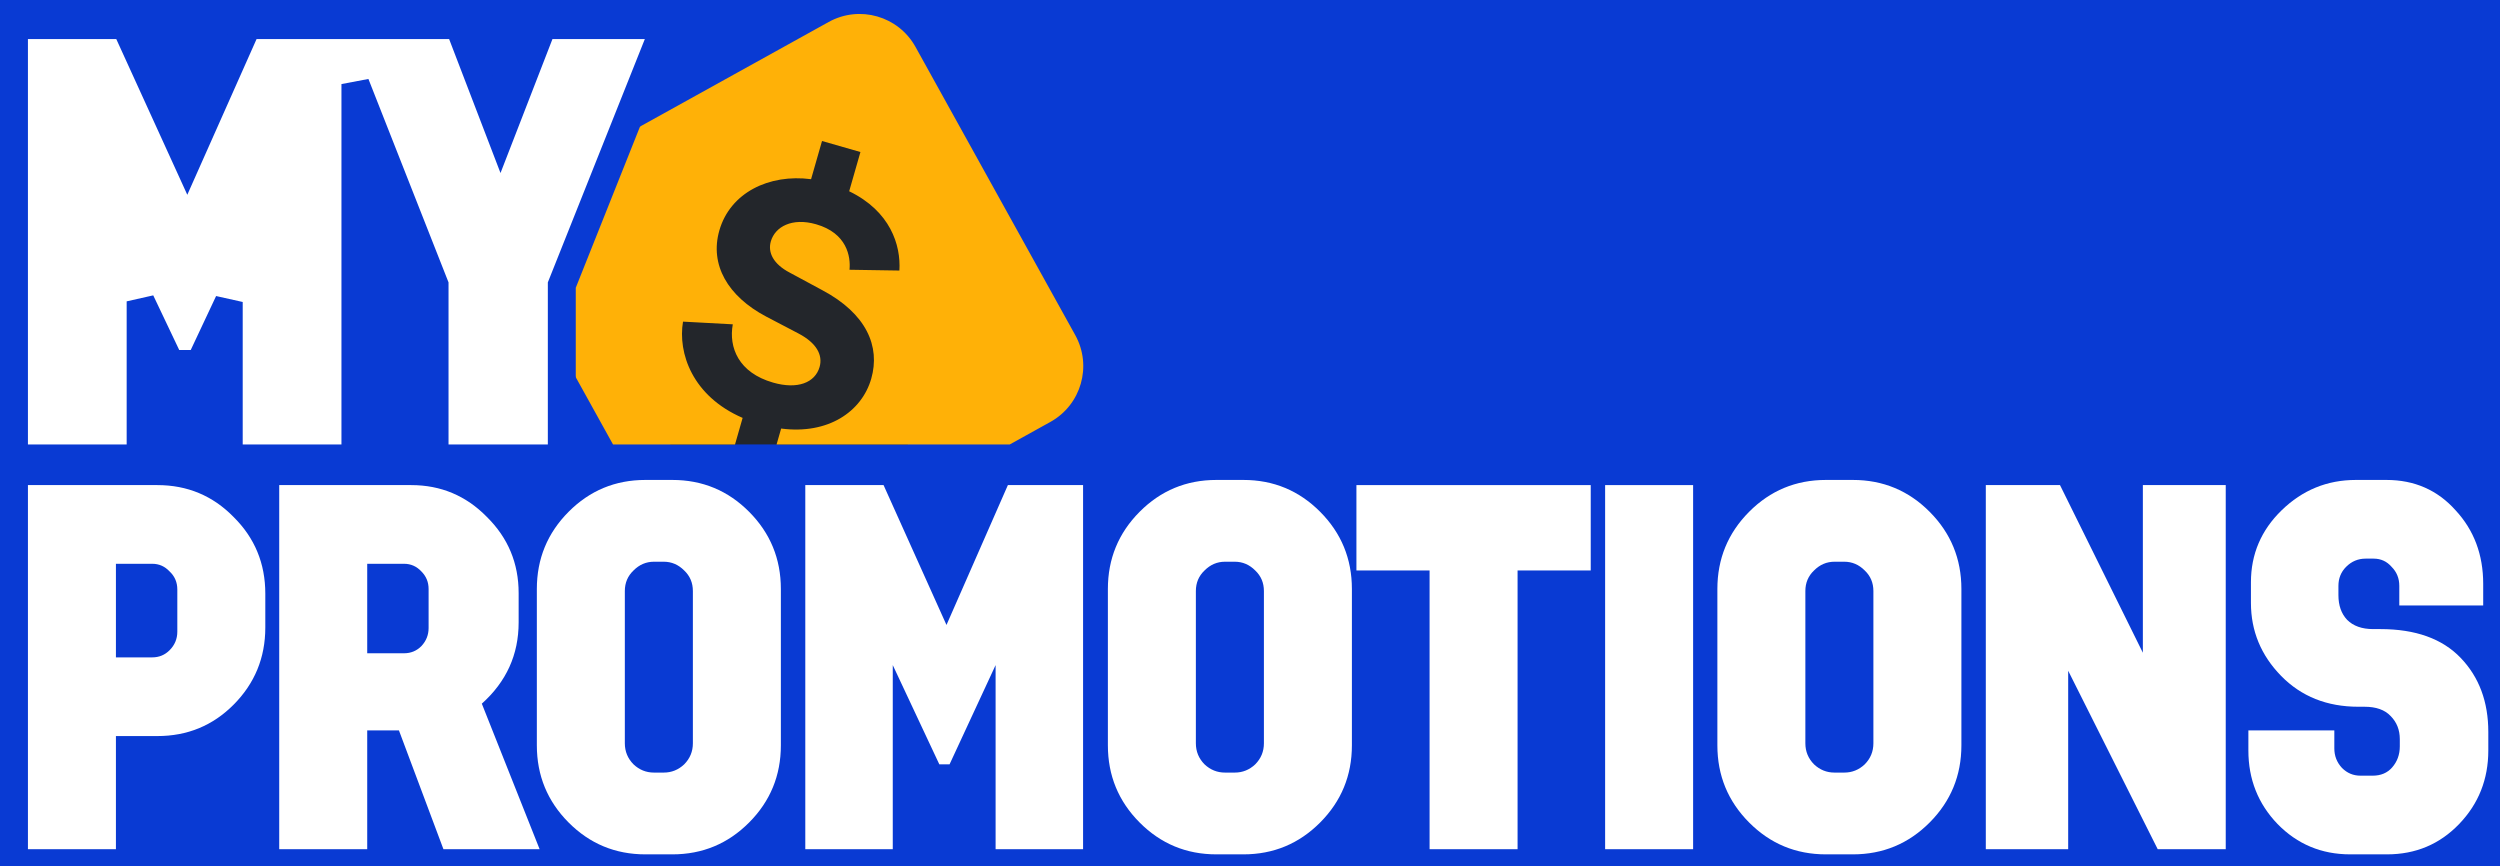
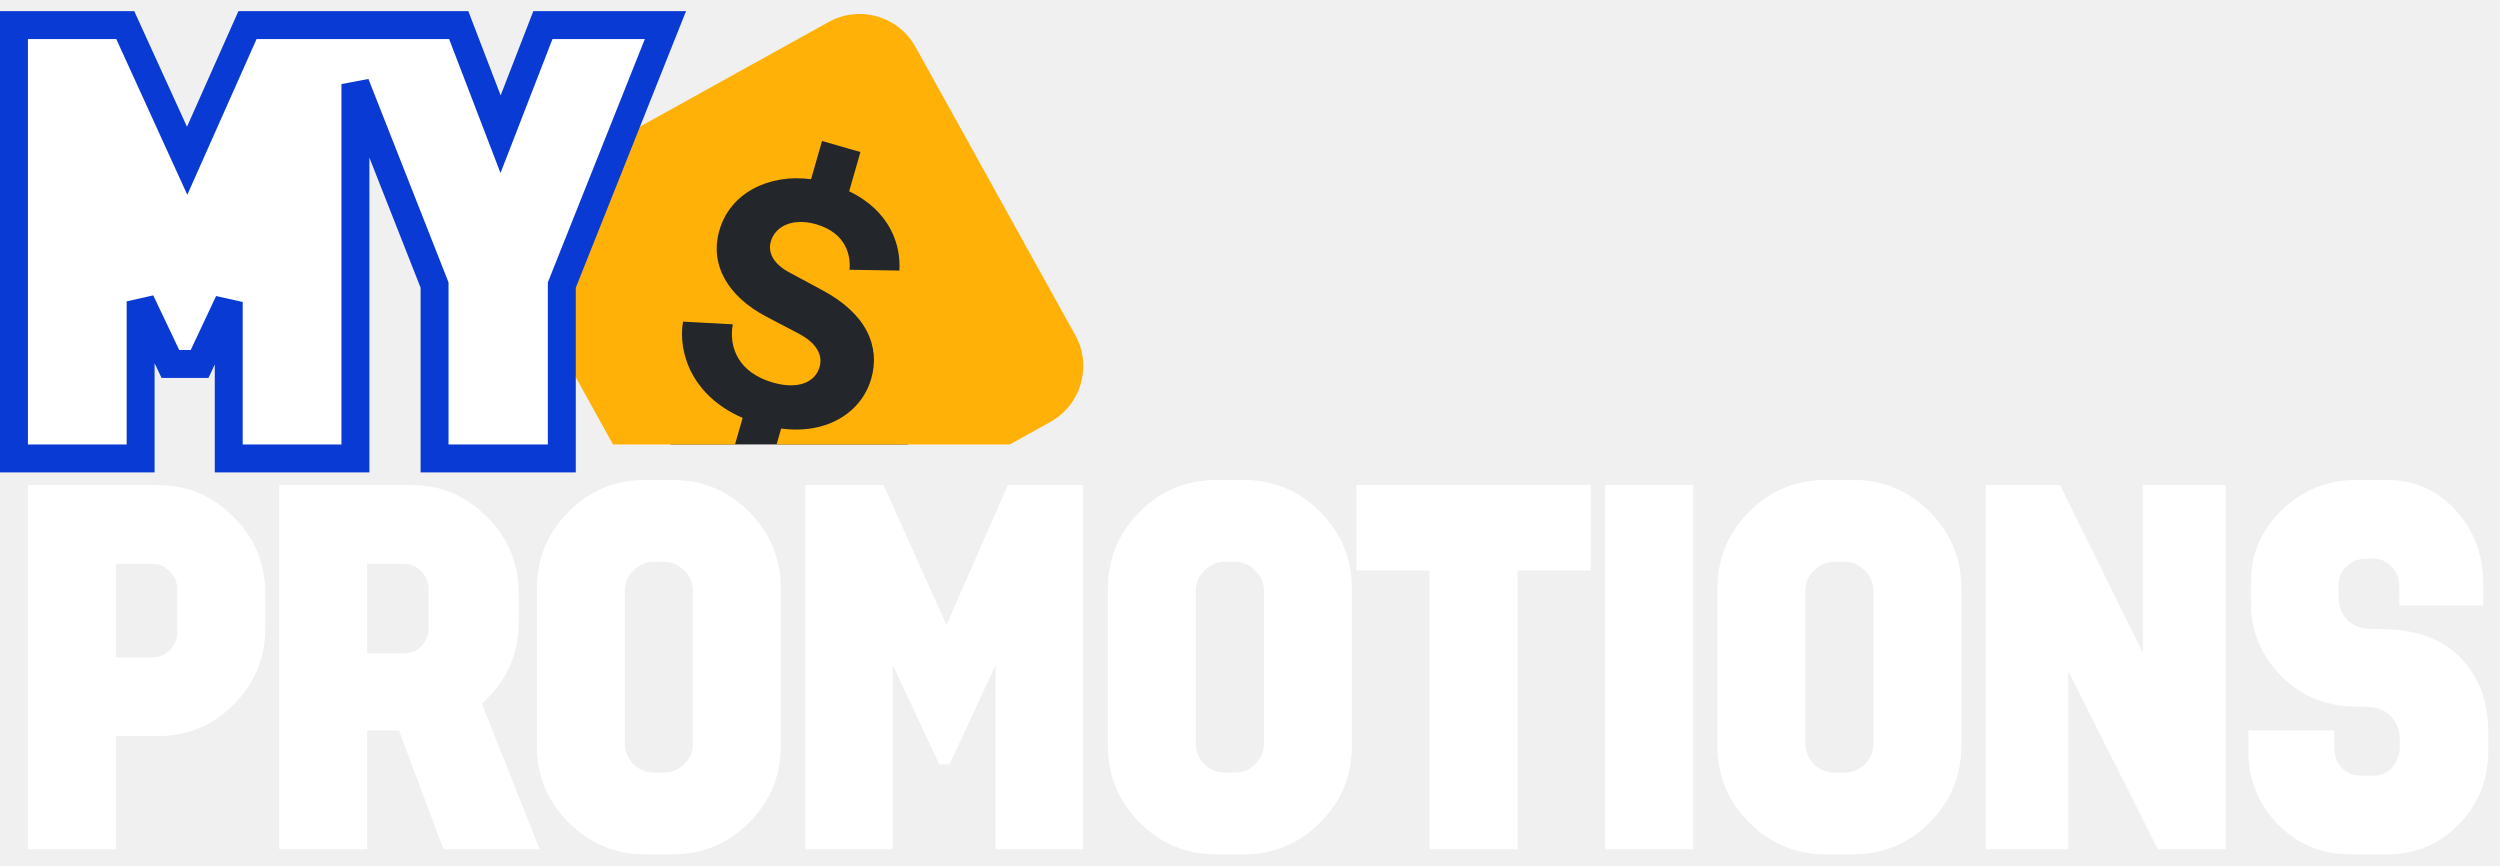
<svg xmlns="http://www.w3.org/2000/svg" width="179" height="62" viewBox="0 0 179 62" fill="none">
-   <rect width="179" height="62" fill="#E2E2E2" />
-   <g id="My Promotions" clip-path="url(#clip0_25016_192899)">
-     <rect width="375" height="812" transform="translate(-10 -55)" fill="white" />
-     <g id="Frame 223487181">
-       <rect width="375" height="84.171" transform="translate(-10 -11)" fill="#093AD3" />
-       <g id="Header">
-         <g id="Group 4315">
-           <g id="Group 4313">
-             <g id="Group 4316">
-               <rect id="Rectangle 14502" x="48" y="8.821" width="17" height="23" fill="#23262B" />
-               <path id="Subtract" fill-rule="evenodd" clip-rule="evenodd" d="M65.549 3.357C64.324 1.148 61.541 0.35 59.332 1.574L38.695 13.014C36.486 14.238 35.688 17.021 36.912 19.23L43.892 31.823H52.627L53.172 29.921C49.564 28.361 48.524 25.27 48.904 23.029L52.467 23.221C52.168 24.877 52.875 26.684 55.356 27.395C57.108 27.898 58.36 27.4 58.682 26.276C58.931 25.407 58.448 24.549 57.18 23.882L54.846 22.66C52.11 21.211 50.802 18.956 51.505 16.503C52.281 13.795 55.064 12.437 58.073 12.83L58.857 10.096L61.607 10.885L60.801 13.695C63.748 15.12 64.51 17.551 64.397 19.371L60.824 19.314C60.919 18.373 60.643 16.691 58.432 16.057C56.706 15.562 55.492 16.237 55.191 17.284C54.964 18.076 55.367 18.91 56.561 19.529L58.861 20.769C62.053 22.459 63.04 24.816 62.381 27.115C61.707 29.465 59.305 31.127 55.93 30.684L55.603 31.823H72.298L75.206 30.211C77.415 28.986 78.213 26.203 76.988 23.994L65.549 3.357Z" fill="#FFB107" />
-             </g>
-             <path id="MY" d="M1 31.822V32.822H2H9.069H10.069V31.822V21.577L11.928 25.487L12.199 26.058H12.831H13.658H14.293L14.563 25.483L16.378 21.622V31.822V32.822H17.378H24.448H25.448V31.822V6.02L31.115 20.41V31.822V32.822H32.115H39.225H40.225V31.822V20.412L47.099 3.166L47.645 1.796H46.17H39.556H38.871L38.624 2.434L35.841 9.61L33.09 2.438L32.844 1.796H32.156H25.448H25.252H24.448H23.784H18.371H17.721L17.457 2.389L13.399 11.512L9.235 2.381L8.968 1.796H8.325H2H1V2.796V31.822Z" fill="white" stroke="#093AD3" stroke-width="2" />
-           </g>
-           <g id="PROMOTIONS">
-             <path d="M2 60.803V34.733H11.267C13.416 34.733 15.235 35.493 16.725 37.016C18.239 38.513 18.996 40.342 18.996 42.502V44.933C18.996 47.093 18.239 48.934 16.725 50.456C15.235 51.954 13.416 52.702 11.267 52.702H8.3V60.803H2ZM8.3 47.068H10.901C11.389 47.068 11.804 46.897 12.146 46.553C12.512 46.185 12.696 45.743 12.696 45.227V42.208C12.696 41.692 12.512 41.263 12.146 40.919C11.804 40.551 11.389 40.367 10.901 40.367H8.3V47.068Z" fill="white" />
-             <path d="M31.75 60.803L28.564 52.297H26.293V60.803H19.992V34.733H29.443C31.567 34.733 33.374 35.493 34.864 37.016C36.378 38.513 37.135 40.33 37.135 42.465V44.564C37.135 46.872 36.256 48.811 34.498 50.382L38.637 60.803H31.75ZM26.293 46.774H28.93C29.418 46.774 29.834 46.602 30.175 46.258C30.517 45.89 30.688 45.46 30.688 44.969V42.171C30.688 41.68 30.517 41.263 30.175 40.919C29.834 40.551 29.418 40.367 28.93 40.367H26.293V46.774Z" fill="white" />
-             <path d="M38.438 42.171C38.438 40.011 39.195 38.169 40.709 36.647C42.223 35.125 44.054 34.364 46.203 34.364H48.145C50.294 34.364 52.125 35.125 53.639 36.647C55.153 38.169 55.91 40.011 55.91 42.171V53.365C55.91 55.525 55.153 57.367 53.639 58.889C52.125 60.411 50.294 61.172 48.145 61.172H46.203C44.054 61.172 42.223 60.411 40.709 58.889C39.195 57.367 38.438 55.525 38.438 53.365V42.171ZM44.738 42.318V53.218C44.738 53.807 44.946 54.31 45.361 54.728C45.776 55.12 46.264 55.317 46.826 55.317H47.522C48.084 55.317 48.572 55.12 48.987 54.728C49.402 54.31 49.61 53.807 49.61 53.218V42.318C49.61 41.729 49.402 41.238 48.987 40.845C48.572 40.428 48.084 40.219 47.522 40.219H46.826C46.264 40.219 45.776 40.428 45.361 40.845C44.946 41.238 44.738 41.729 44.738 42.318Z" fill="white" />
-             <path d="M57.659 60.803V34.733H63.263L67.768 44.748L72.164 34.733H77.548V60.803H71.285V47.621L67.988 54.728H67.256L63.922 47.621V60.803H57.659Z" fill="white" />
-             <path d="M79.324 42.171C79.324 40.011 80.081 38.169 81.595 36.647C83.109 35.125 84.94 34.364 87.089 34.364H89.03C91.179 34.364 93.011 35.125 94.525 36.647C96.039 38.169 96.796 40.011 96.796 42.171V53.365C96.796 55.525 96.039 57.367 94.525 58.889C93.011 60.411 91.179 61.172 89.03 61.172H87.089C84.94 61.172 83.109 60.411 81.595 58.889C80.081 57.367 79.324 55.525 79.324 53.365V42.171ZM85.624 42.318V53.218C85.624 53.807 85.831 54.31 86.246 54.728C86.662 55.12 87.15 55.317 87.712 55.317H88.408C88.969 55.317 89.458 55.12 89.873 54.728C90.288 54.31 90.496 53.807 90.496 53.218V42.318C90.496 41.729 90.288 41.238 89.873 40.845C89.458 40.428 88.969 40.219 88.408 40.219H87.712C87.15 40.219 86.662 40.428 86.246 40.845C85.831 41.238 85.624 41.729 85.624 42.318Z" fill="white" />
-             <path d="M102.358 60.803V40.845H97.12V34.733H113.896V40.845H108.658V60.803H102.358Z" fill="white" />
-             <path d="M114.927 60.803V34.733H121.227V60.803H114.927Z" fill="white" />
-             <path d="M122.964 42.171C122.964 40.011 123.721 38.169 125.235 36.647C126.749 35.125 128.58 34.364 130.729 34.364H132.67C134.819 34.364 136.651 35.125 138.165 36.647C139.679 38.169 140.436 40.011 140.436 42.171V53.365C140.436 55.525 139.679 57.367 138.165 58.889C136.651 60.411 134.819 61.172 132.67 61.172H130.729C128.58 61.172 126.749 60.411 125.235 58.889C123.721 57.367 122.964 55.525 122.964 53.365V42.171ZM129.264 42.318V53.218C129.264 53.807 129.471 54.31 129.886 54.728C130.302 55.12 130.79 55.317 131.352 55.317H132.048C132.609 55.317 133.098 55.12 133.513 54.728C133.928 54.31 134.135 53.807 134.135 53.218V42.318C134.135 41.729 133.928 41.238 133.513 40.845C133.098 40.428 132.609 40.219 132.048 40.219H131.352C130.79 40.219 130.302 40.428 129.886 40.845C129.471 41.238 129.264 41.729 129.264 42.318Z" fill="white" />
-             <path d="M142.184 60.803V34.733H147.496L153.429 46.737V34.733H159.363V60.803H154.492L148.082 48.026V60.803H142.184Z" fill="white" />
-             <path d="M160.984 53.733V52.297H167.138V53.586C167.138 54.126 167.321 54.593 167.687 54.985C168.054 55.354 168.493 55.538 169.006 55.538H169.885C170.471 55.538 170.935 55.341 171.277 54.949C171.643 54.531 171.826 54.028 171.826 53.439V52.923C171.826 52.26 171.607 51.708 171.167 51.266C170.752 50.824 170.129 50.603 169.299 50.603H168.859C166.613 50.603 164.769 49.867 163.328 48.394C161.888 46.921 161.167 45.178 161.167 43.165V41.692C161.167 39.679 161.9 37.961 163.365 36.537C164.855 35.089 166.625 34.364 168.676 34.364H170.874C172.876 34.364 174.525 35.089 175.819 36.537C177.138 37.961 177.797 39.716 177.797 41.803V43.349H171.79V41.95C171.79 41.41 171.607 40.956 171.24 40.587C170.898 40.195 170.471 39.998 169.958 39.998H169.372C168.835 39.998 168.371 40.195 167.98 40.587C167.614 40.956 167.431 41.41 167.431 41.95V42.613C167.431 43.349 167.638 43.938 168.054 44.38C168.493 44.822 169.116 45.043 169.922 45.043H170.434C172.95 45.043 174.867 45.73 176.185 47.105C177.504 48.48 178.163 50.247 178.163 52.408V53.733C178.163 55.795 177.467 57.551 176.075 58.999C174.683 60.447 172.962 61.172 170.911 61.172H168.273C166.222 61.172 164.488 60.447 163.072 58.999C161.68 57.551 160.984 55.795 160.984 53.733Z" fill="white" />
-           </g>
-         </g>
-       </g>
-     </g>
-   </g>
-   <defs>
-     <clipPath id="clip0_25016_192899">
-       <rect width="375" height="812" fill="white" transform="translate(-10 -55)" />
-     </clipPath>
-   </defs>
+   <rect x="48" y="8.821" width="17" height="23" fill="#23262B" />
+   <path fill-rule="evenodd" clip-rule="evenodd" d="M65.549 3.357C64.324 1.148 61.541 0.35 59.332 1.574L38.695 13.014C36.486 14.238 35.688 17.021 36.912 19.23L43.892 31.823H52.627L53.172 29.921C49.564 28.361 48.524 25.27 48.904 23.029L52.467 23.221C52.168 24.877 52.875 26.684 55.356 27.395C57.108 27.898 58.36 27.4 58.682 26.276C58.931 25.407 58.448 24.549 57.18 23.882L54.846 22.66C52.11 21.211 50.802 18.956 51.505 16.503C52.281 13.795 55.064 12.437 58.073 12.83L58.857 10.096L61.607 10.885L60.801 13.695C63.748 15.12 64.51 17.551 64.397 19.371L60.824 19.314C60.919 18.373 60.643 16.691 58.432 16.057C56.706 15.562 55.492 16.237 55.191 17.284C54.964 18.076 55.367 18.91 56.561 19.529L58.861 20.769C62.053 22.459 63.04 24.816 62.381 27.115C61.707 29.465 59.305 31.127 55.93 30.684L55.603 31.823H72.298L75.206 30.211C77.415 28.986 78.213 26.203 76.988 23.994L65.549 3.357Z" fill="#FFB107" />
+   <path d="M1 31.822V32.822H2H9.069H10.069V31.822V21.577L11.928 25.487L12.199 26.058H12.831H13.658H14.293L14.563 25.483L16.378 21.622V31.822V32.822H17.378H24.448H25.448V31.822V6.02L31.115 20.41V31.822V32.822H32.115H39.225H40.225V31.822V20.412L47.099 3.166L47.645 1.796H46.17H39.556H38.871L38.624 2.434L35.841 9.61L33.09 2.438L32.844 1.796H32.156H25.448H25.252H24.448H23.784H18.371H17.721L17.457 2.389L13.399 11.512L9.235 2.381L8.968 1.796H8.325H2H1V2.796V31.822Z" fill="white" stroke="#093AD3" stroke-width="2" />
+   <path d="M2 60.803V34.733H11.267C13.416 34.733 15.235 35.493 16.725 37.016C18.239 38.513 18.996 40.342 18.996 42.502V44.933C18.996 47.093 18.239 48.934 16.725 50.456C15.235 51.954 13.416 52.702 11.267 52.702H8.3V60.803H2ZM8.3 47.068H10.901C11.389 47.068 11.804 46.897 12.146 46.553C12.512 46.185 12.696 45.743 12.696 45.227V42.208C12.696 41.692 12.512 41.263 12.146 40.919C11.804 40.551 11.389 40.367 10.901 40.367H8.3V47.068Z" fill="white" />
+   <path d="M31.75 60.803L28.564 52.297H26.293V60.803H19.992V34.733H29.443C31.567 34.733 33.374 35.493 34.864 37.016C36.378 38.513 37.135 40.33 37.135 42.465V44.564C37.135 46.872 36.256 48.811 34.498 50.382L38.637 60.803H31.75ZM26.293 46.774H28.93C29.418 46.774 29.834 46.602 30.175 46.258C30.517 45.89 30.688 45.46 30.688 44.969V42.171C30.688 41.68 30.517 41.263 30.175 40.919C29.834 40.551 29.418 40.367 28.93 40.367H26.293V46.774Z" fill="white" />
+   <path d="M38.438 42.171C38.438 40.011 39.195 38.169 40.709 36.647C42.223 35.125 44.054 34.364 46.203 34.364H48.145C50.294 34.364 52.125 35.125 53.639 36.647C55.153 38.169 55.91 40.011 55.91 42.171V53.365C55.91 55.525 55.153 57.367 53.639 58.889C52.125 60.411 50.294 61.172 48.145 61.172H46.203C44.054 61.172 42.223 60.411 40.709 58.889C39.195 57.367 38.438 55.525 38.438 53.365V42.171ZM44.738 42.318V53.218C44.738 53.807 44.946 54.31 45.361 54.728C45.776 55.12 46.264 55.317 46.826 55.317H47.522C48.084 55.317 48.572 55.12 48.987 54.728C49.402 54.31 49.61 53.807 49.61 53.218V42.318C49.61 41.729 49.402 41.238 48.987 40.845C48.572 40.428 48.084 40.219 47.522 40.219H46.826C46.264 40.219 45.776 40.428 45.361 40.845C44.946 41.238 44.738 41.729 44.738 42.318Z" fill="white" />
+   <path d="M57.659 60.803V34.733H63.263L67.768 44.748L72.164 34.733H77.548V60.803H71.285V47.621L67.988 54.728H67.256L63.922 47.621V60.803H57.659Z" fill="white" />
+   <path d="M79.324 42.171C79.324 40.011 80.081 38.169 81.595 36.647C83.109 35.125 84.94 34.364 87.089 34.364H89.03C91.179 34.364 93.011 35.125 94.525 36.647C96.039 38.169 96.796 40.011 96.796 42.171V53.365C96.796 55.525 96.039 57.367 94.525 58.889C93.011 60.411 91.179 61.172 89.03 61.172H87.089C84.94 61.172 83.109 60.411 81.595 58.889C80.081 57.367 79.324 55.525 79.324 53.365V42.171ZM85.624 42.318V53.218C85.624 53.807 85.831 54.31 86.246 54.728C86.662 55.12 87.15 55.317 87.712 55.317H88.408C88.969 55.317 89.458 55.12 89.873 54.728C90.288 54.31 90.496 53.807 90.496 53.218V42.318C90.496 41.729 90.288 41.238 89.873 40.845C89.458 40.428 88.969 40.219 88.408 40.219H87.712C87.15 40.219 86.662 40.428 86.246 40.845C85.831 41.238 85.624 41.729 85.624 42.318Z" fill="white" />
+   <path d="M102.358 60.803V40.845H97.12V34.733H113.896V40.845H108.658V60.803H102.358Z" fill="white" />
+   <path d="M114.927 60.803V34.733H121.227V60.803H114.927Z" fill="white" />
+   <path d="M122.964 42.171C122.964 40.011 123.721 38.169 125.235 36.647C126.749 35.125 128.58 34.364 130.729 34.364H132.67C134.819 34.364 136.651 35.125 138.165 36.647C139.679 38.169 140.436 40.011 140.436 42.171V53.365C140.436 55.525 139.679 57.367 138.165 58.889C136.651 60.411 134.819 61.172 132.67 61.172H130.729C128.58 61.172 126.749 60.411 125.235 58.889C123.721 57.367 122.964 55.525 122.964 53.365V42.171ZM129.264 42.318V53.218C129.264 53.807 129.471 54.31 129.886 54.728C130.302 55.12 130.79 55.317 131.352 55.317H132.048C132.609 55.317 133.098 55.12 133.513 54.728C133.928 54.31 134.135 53.807 134.135 53.218V42.318C134.135 41.729 133.928 41.238 133.513 40.845C133.098 40.428 132.609 40.219 132.048 40.219H131.352C130.79 40.219 130.302 40.428 129.886 40.845C129.471 41.238 129.264 41.729 129.264 42.318Z" fill="white" />
+   <path d="M142.184 60.803V34.733H147.496L153.429 46.737V34.733H159.363V60.803H154.492L148.082 48.026V60.803H142.184Z" fill="white" />
+   <path d="M160.984 53.733V52.297H167.138V53.586C167.138 54.126 167.321 54.593 167.687 54.985C168.054 55.354 168.493 55.538 169.006 55.538H169.885C170.471 55.538 170.935 55.341 171.277 54.949C171.643 54.531 171.826 54.028 171.826 53.439V52.923C171.826 52.26 171.607 51.708 171.167 51.266C170.752 50.824 170.129 50.603 169.299 50.603H168.859C166.613 50.603 164.769 49.867 163.328 48.394C161.888 46.921 161.167 45.178 161.167 43.165V41.692C161.167 39.679 161.9 37.961 163.365 36.537C164.855 35.089 166.625 34.364 168.676 34.364H170.874C172.876 34.364 174.525 35.089 175.819 36.537C177.138 37.961 177.797 39.716 177.797 41.803V43.349H171.79V41.95C171.79 41.41 171.607 40.956 171.24 40.587C170.898 40.195 170.471 39.998 169.958 39.998H169.372C168.835 39.998 168.371 40.195 167.98 40.587C167.614 40.956 167.431 41.41 167.431 41.95V42.613C167.431 43.349 167.638 43.938 168.054 44.38C168.493 44.822 169.116 45.043 169.922 45.043H170.434C172.95 45.043 174.867 45.73 176.185 47.105C177.504 48.48 178.163 50.247 178.163 52.408V53.733C178.163 55.795 177.467 57.551 176.075 58.999C174.683 60.447 172.962 61.172 170.911 61.172H168.273C166.222 61.172 164.488 60.447 163.072 58.999C161.68 57.551 160.984 55.795 160.984 53.733Z" fill="white" />
</svg>
